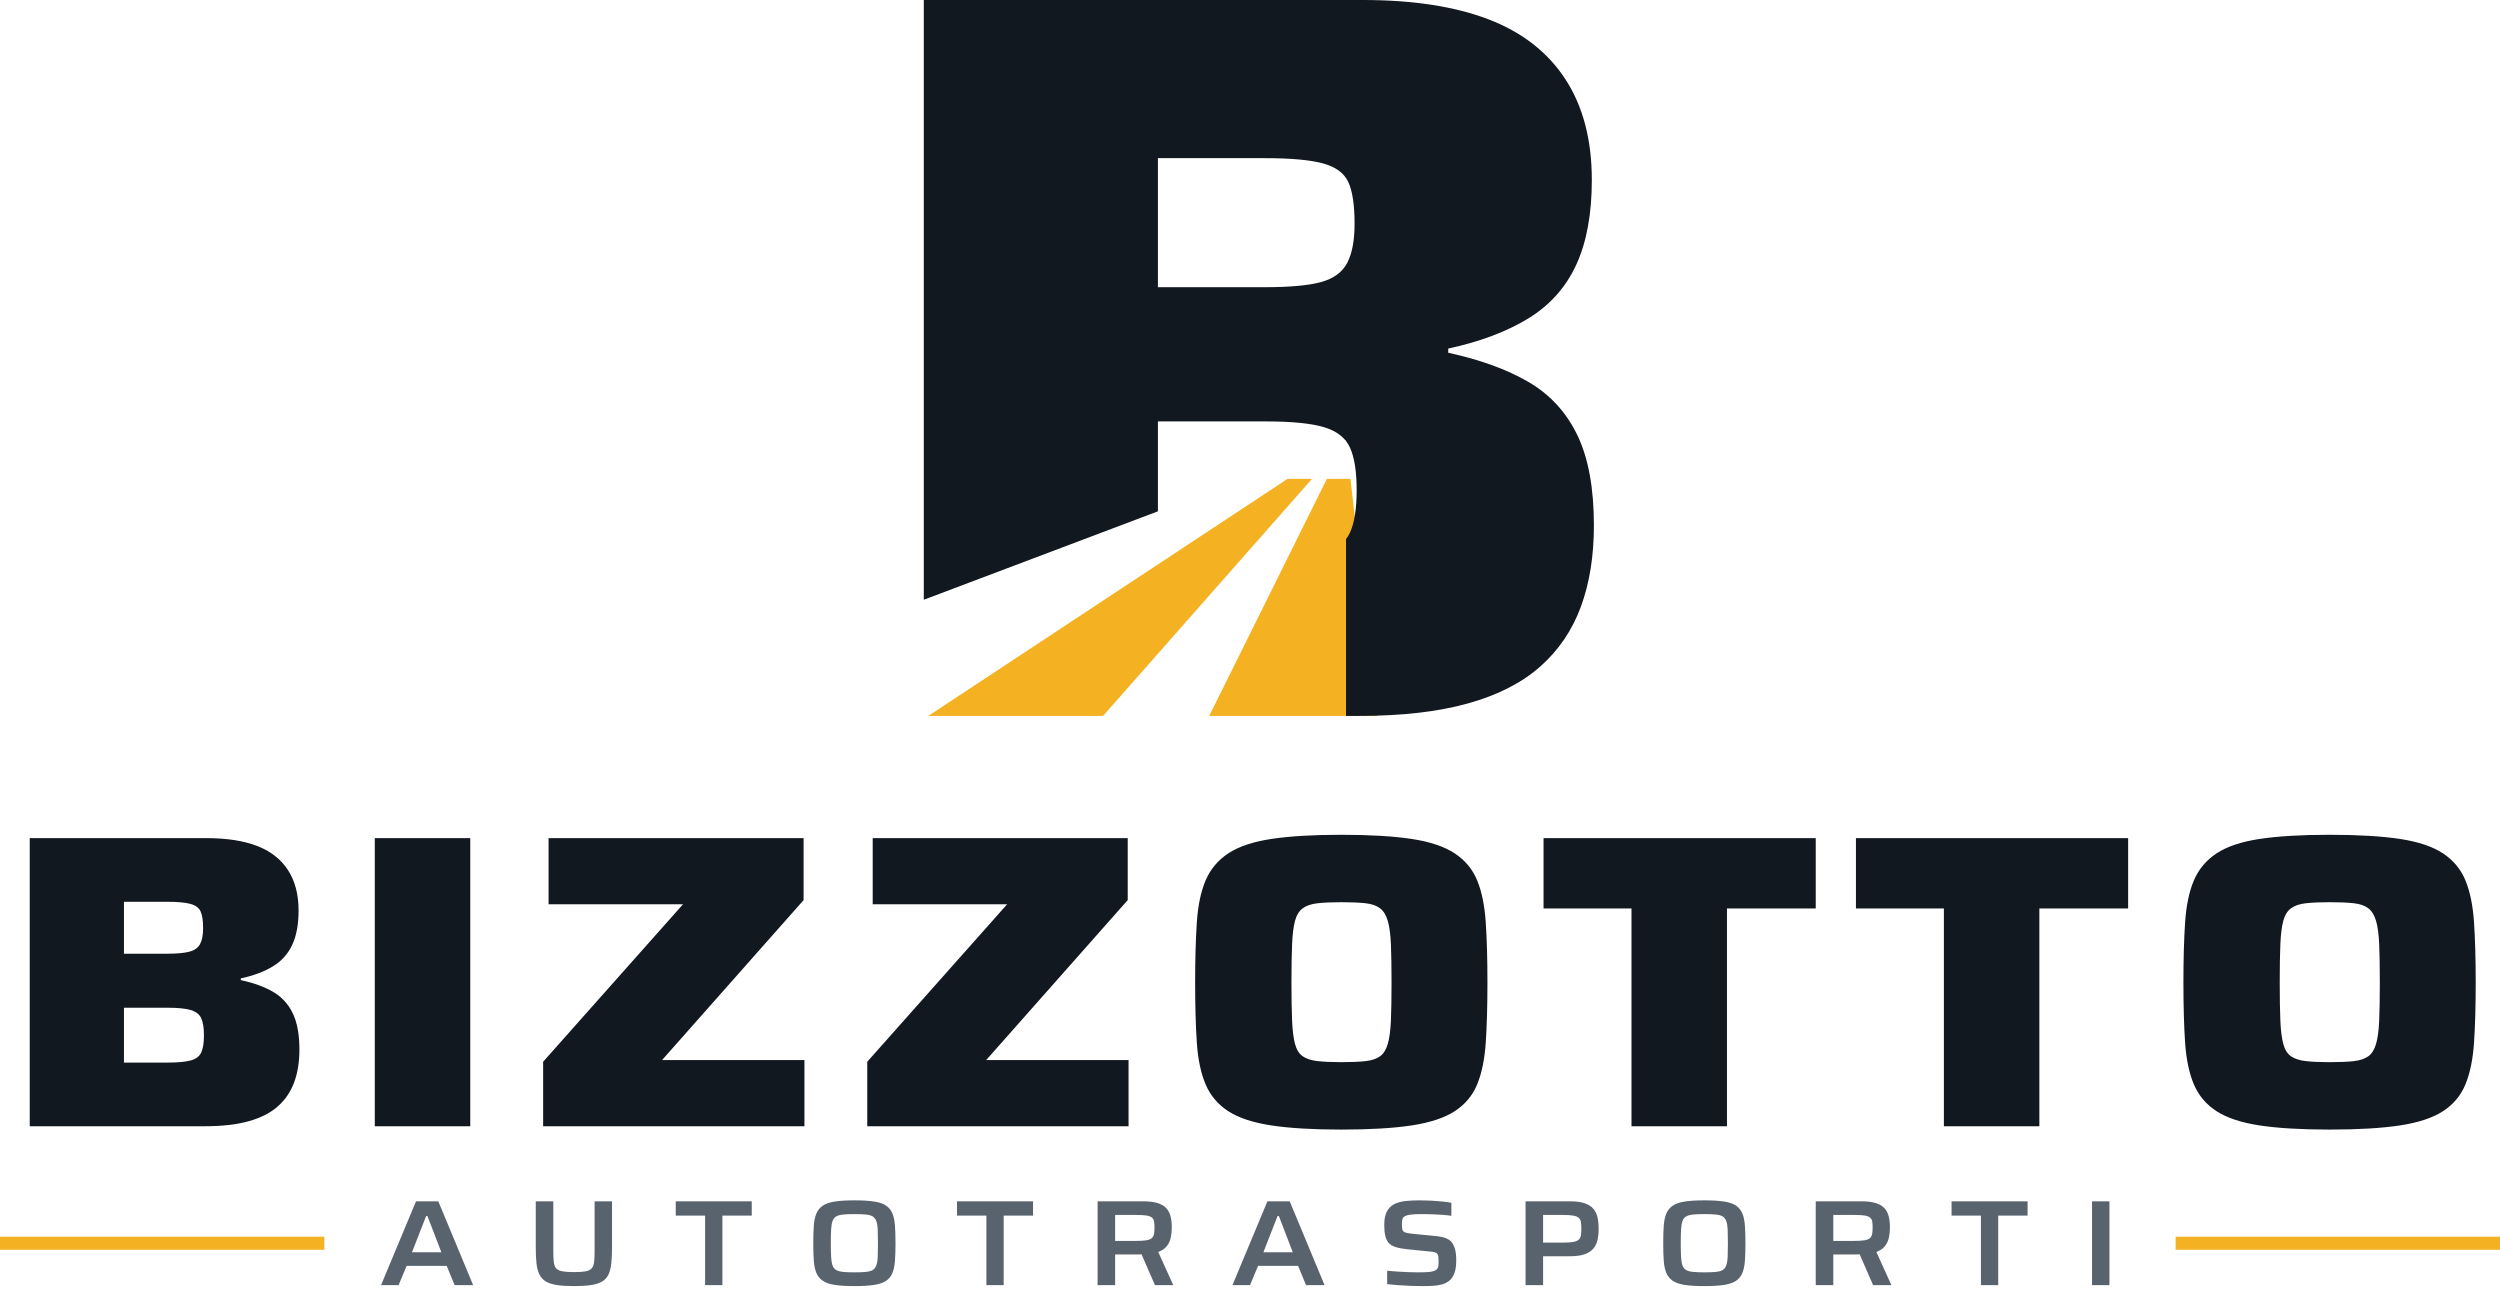
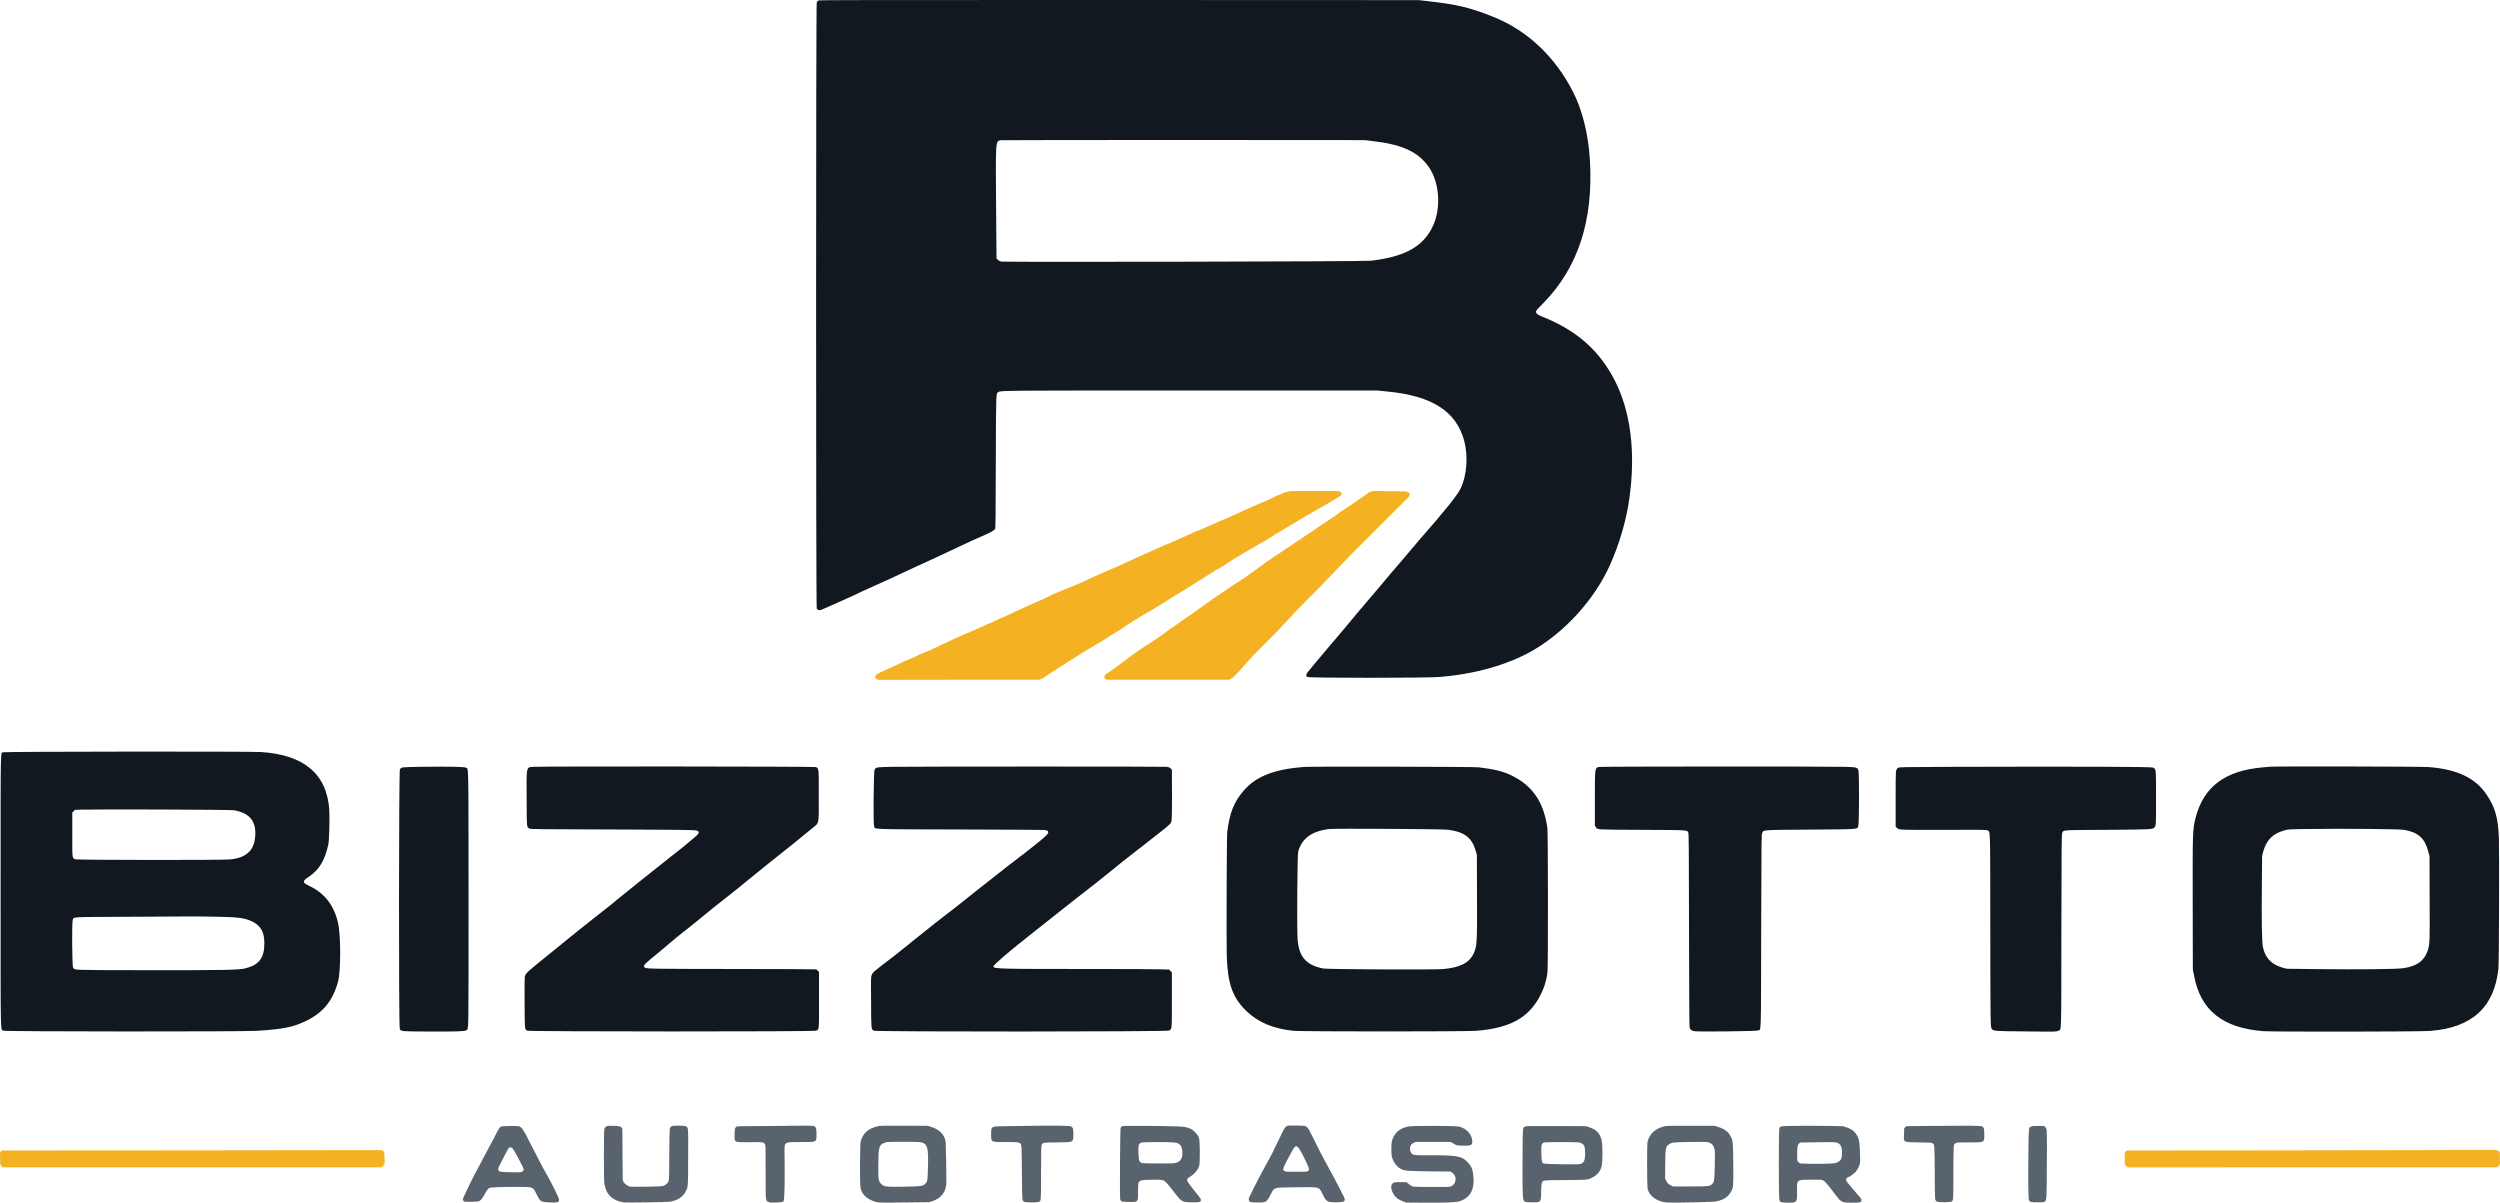
- <svg xmlns="http://www.w3.org/2000/svg" viewBox="-0.00 -0.00 2863.52 1476.00" role="img" aria-label="Autotrasporti Bizzotto">
-   <path fill="#F4B223" d="M1063.31,820.00 L1263.48,820.00 L1502.79,548.50 L1474.76,548.50 Z" />
-   <path fill="#F4B223" d="M1385.02,820.00 L1578.04,820.00 L1546.82,548.50 L1519.80,548.50 Z" />
-   <path fill="#121820" d="M1058.11 686.96V0.0H1561.076Q1646.89 0.0 1704.695 22.049Q1762.5 44.099 1792.892 90.581Q1823.285 137.064 1823.285 206.192Q1823.285 264.593 1805.407 303.328Q1787.529 342.064 1750.581 364.709Q1713.634 387.355 1658.808 399.273V404.041Q1713.634 415.959 1750.581 437.413Q1787.529 458.866 1806.599 498.198Q1825.669 537.529 1825.669 601.89Q1825.669 654.331 1810.77 694.855Q1795.872 735.378 1764.288 763.387Q1732.703 791.395 1681.453 805.698Q1630.203 820.0 1557.5 820.0H1541.744V617.444Q1544.367 614.131 1546.177 610.233Q1553.924 593.547 1553.924 561.366Q1553.924 529.186 1546.177 512.5Q1544.356 508.577 1541.744 505.214V504.3L1541.184 504.511Q1532.7 494.11 1516.381 489.259Q1494.331 482.703 1450.233 482.703H1326.279V585.677L1058.11 686.96ZM1326.279 328.953H1449.041Q1491.948 328.953 1513.401 322.994Q1534.855 317.035 1543.198 300.945Q1551.541 284.855 1551.541 256.25Q1551.541 224.07 1544.39 208.576Q1537.238 193.081 1515.189 187.122Q1493.14 181.163 1449.041 181.163H1326.279Z" />
-   <path fill="#121820" d="M34.055 1290.0V960.0H236.468Q271.003 960.0 294.266 968.874Q317.529 977.747 329.76 996.453Q341.991 1015.16 341.991 1042.98Q341.991 1066.483 334.797 1082.071Q327.602 1097.66 312.733 1106.773Q297.863 1115.887 275.799 1120.683V1122.602Q297.863 1127.398 312.733 1136.032Q327.602 1144.666 335.276 1160.494Q342.951 1176.323 342.951 1202.224Q342.951 1223.328 336.955 1239.637Q330.959 1255.945 318.249 1267.217Q305.538 1278.488 284.913 1284.244Q264.288 1290.0 235.029 1290.0ZM141.977 1217.093H191.86Q209.128 1217.093 218.241 1214.695Q227.355 1212.297 230.472 1205.581Q233.59 1198.866 233.59 1185.916Q233.59 1172.965 230.472 1166.25Q227.355 1159.535 218.481 1156.897Q209.608 1154.259 191.86 1154.259H141.977ZM141.977 1092.384H191.381Q208.648 1092.384 217.282 1089.985Q225.916 1087.587 229.273 1081.112Q232.631 1074.637 232.631 1063.125Q232.631 1050.174 229.753 1043.939Q226.875 1037.703 218.001 1035.305Q209.128 1032.907 191.381 1032.907H141.977ZM429.288 1290.0V960.0H538.648V1290.0ZM622.108 1290.0V1216.134L782.311 1035.785H628.343V960.0H920.451V1030.988L758.328 1214.215H921.41V1290.0ZM993.358 1290.0V1216.134L1153.561 1035.785H999.593V960.0H1291.701V1030.988L1129.578 1214.215H1292.66V1290.0ZM1536.323 1293.837Q1487.398 1293.837 1455.981 1289.041Q1424.564 1284.244 1406.817 1272.733Q1389.07 1261.221 1380.916 1242.035Q1372.762 1222.849 1370.843 1194.07Q1368.924 1165.291 1368.924 1125.48Q1368.924 1085.669 1370.843 1056.65Q1372.762 1027.631 1380.916 1008.445Q1389.07 989.259 1406.817 977.507Q1424.564 965.756 1455.981 960.959Q1487.398 956.163 1536.323 956.163Q1585.727 956.163 1617.144 960.959Q1648.561 965.756 1666.308 977.507Q1684.055 989.259 1691.969 1008.445Q1699.884 1027.631 1701.802 1056.65Q1703.721 1085.669 1703.721 1125.48Q1703.721 1165.291 1701.802 1194.07Q1699.884 1222.849 1691.969 1242.035Q1684.055 1261.221 1666.308 1272.733Q1648.561 1284.244 1617.144 1289.041Q1585.727 1293.837 1536.323 1293.837ZM1536.323 1216.613Q1553.59 1216.613 1564.142 1215.414Q1574.695 1214.215 1580.69 1209.898Q1586.686 1205.581 1589.564 1195.749Q1592.442 1185.916 1593.161 1168.888Q1593.881 1151.86 1593.881 1125.48Q1593.881 1098.619 1593.161 1081.592Q1592.442 1064.564 1589.564 1054.731Q1586.686 1044.898 1580.69 1040.342Q1574.695 1035.785 1564.142 1034.586Q1553.59 1033.387 1536.323 1033.387Q1520.015 1033.387 1509.222 1034.586Q1498.43 1035.785 1492.195 1040.342Q1485.959 1044.898 1483.321 1054.731Q1480.683 1064.564 1479.964 1081.592Q1479.244 1098.619 1479.244 1125.48Q1479.244 1151.86 1479.964 1168.888Q1480.683 1185.916 1483.321 1195.749Q1485.959 1205.581 1492.195 1209.898Q1498.43 1214.215 1509.222 1215.414Q1520.015 1216.613 1536.323 1216.613ZM1868.721 1290.0V1040.581H1767.994V960.0H2079.767V1040.581H1978.081V1290.0ZM2226.541 1290.0V1040.581H2125.814V960.0H2437.587V1040.581H2335.901V1290.0ZM2668.299 1293.837Q2619.375 1293.837 2587.958 1289.041Q2556.541 1284.244 2538.794 1272.733Q2521.047 1261.221 2512.892 1242.035Q2504.738 1222.849 2502.82 1194.07Q2500.901 1165.291 2500.901 1125.48Q2500.901 1085.669 2502.82 1056.65Q2504.738 1027.631 2512.892 1008.445Q2521.047 989.259 2538.794 977.507Q2556.541 965.756 2587.958 960.959Q2619.375 956.163 2668.299 956.163Q2717.703 956.163 2749.121 960.959Q2780.538 965.756 2798.285 977.507Q2816.032 989.259 2823.946 1008.445Q2831.86 1027.631 2833.779 1056.65Q2835.698 1085.669 2835.698 1125.48Q2835.698 1165.291 2833.779 1194.07Q2831.86 1222.849 2823.946 1242.035Q2816.032 1261.221 2798.285 1272.733Q2780.538 1284.244 2749.121 1289.041Q2717.703 1293.837 2668.299 1293.837ZM2668.299 1216.613Q2685.567 1216.613 2696.119 1215.414Q2706.672 1214.215 2712.667 1209.898Q2718.663 1205.581 2721.541 1195.749Q2724.419 1185.916 2725.138 1168.888Q2725.858 1151.86 2725.858 1125.48Q2725.858 1098.619 2725.138 1081.592Q2724.419 1064.564 2721.541 1054.731Q2718.663 1044.898 2712.667 1040.342Q2706.672 1035.785 2696.119 1034.586Q2685.567 1033.387 2668.299 1033.387Q2651.991 1033.387 2641.199 1034.586Q2630.407 1035.785 2624.172 1040.342Q2617.936 1044.898 2615.298 1054.731Q2612.66 1064.564 2611.94 1081.592Q2611.221 1098.619 2611.221 1125.48Q2611.221 1151.86 2611.94 1168.888Q2612.66 1185.916 2615.298 1195.749Q2617.936 1205.581 2624.172 1209.898Q2630.407 1214.215 2641.199 1215.414Q2651.991 1216.613 2668.299 1216.613Z" />
-   <path fill="#59636E" d="M436.456 1472.0 476.503 1376.0H502.038L541.945 1472.0H520.735L511.666 1449.953H465.759L456.549 1472.0ZM471.898 1434.326H505.526L489.619 1392.884H488.084ZM657.48 1473.116Q645.898 1473.116 638.015 1471.93Q630.131 1470.744 625.317 1467.884Q620.503 1465.023 617.922 1459.93Q615.34 1454.837 614.503 1447.163Q613.666 1439.488 613.666 1428.605V1376.0H633.759V1432.93Q633.759 1440.744 634.317 1445.488Q634.875 1450.233 637.038 1452.744Q639.201 1455.256 644.084 1456.163Q648.968 1457.07 657.48 1457.07Q666.131 1457.07 670.875 1456.163Q675.619 1455.256 677.782 1452.744Q679.945 1450.233 680.503 1445.488Q681.061 1440.744 681.061 1432.93V1376.0H701.015V1428.605Q701.015 1439.488 700.177 1447.163Q699.34 1454.837 696.898 1459.93Q694.456 1465.023 689.642 1467.884Q684.828 1470.744 677.015 1471.93Q669.201 1473.116 657.48 1473.116ZM807.619 1472.0V1392.326H773.991V1376.0H861.061V1392.326H827.433V1472.0ZM978.689 1473.116Q965.154 1473.116 956.433 1471.791Q947.712 1470.465 942.689 1467.186Q937.666 1463.907 935.224 1458.326Q932.782 1452.744 932.154 1444.302Q931.526 1435.86 931.526 1424.0Q931.526 1412.279 932.154 1403.767Q932.782 1395.256 935.224 1389.674Q937.666 1384.093 942.689 1380.814Q947.712 1377.535 956.433 1376.209Q965.154 1374.884 978.689 1374.884Q992.224 1374.884 1001.015 1376.209Q1009.805 1377.535 1014.759 1380.814Q1019.712 1384.093 1022.084 1389.674Q1024.456 1395.256 1025.084 1403.767Q1025.712 1412.279 1025.712 1424.0Q1025.712 1435.86 1025.084 1444.302Q1024.456 1452.744 1022.084 1458.326Q1019.712 1463.907 1014.759 1467.186Q1009.805 1470.465 1001.015 1471.791Q992.224 1473.116 978.689 1473.116ZM978.689 1457.349Q986.642 1457.349 991.666 1456.86Q996.689 1456.372 999.48 1454.767Q1002.27 1453.163 1003.666 1449.535Q1005.061 1445.907 1005.34 1439.767Q1005.619 1433.628 1005.619 1424.0Q1005.619 1414.372 1005.34 1408.233Q1005.061 1402.093 1003.666 1398.465Q1002.27 1394.837 999.48 1393.233Q996.689 1391.628 991.666 1391.14Q986.642 1390.651 978.689 1390.651Q970.875 1390.651 965.852 1391.14Q960.828 1391.628 957.898 1393.233Q954.968 1394.837 953.642 1398.465Q952.317 1402.093 951.968 1408.233Q951.619 1414.372 951.619 1424.0Q951.619 1433.628 951.968 1439.767Q952.317 1445.907 953.642 1449.535Q954.968 1453.163 957.898 1454.767Q960.828 1456.372 965.852 1456.86Q970.875 1457.349 978.689 1457.349ZM1129.805 1472.0V1392.326H1096.177V1376.0H1183.247V1392.326H1149.619V1472.0ZM1257.201 1472.0V1376.0H1309.387Q1319.712 1376.0 1326.201 1378.093Q1332.689 1380.186 1336.108 1384.093Q1339.526 1388.0 1340.852 1393.512Q1342.177 1399.023 1342.177 1405.86Q1342.177 1412.14 1340.991 1417.651Q1339.805 1423.163 1336.456 1427.349Q1333.108 1431.535 1326.689 1434.047L1343.852 1472.0H1322.922L1305.061 1431.116L1313.852 1434.326Q1311.619 1436.279 1309.387 1436.558Q1307.154 1436.837 1305.061 1436.837H1277.294V1472.0ZM1277.294 1421.349H1301.154Q1308.689 1421.349 1312.945 1420.651Q1317.201 1419.953 1319.224 1418.209Q1321.247 1416.465 1321.805 1413.465Q1322.363 1410.465 1322.363 1406.0Q1322.363 1401.674 1321.875 1398.953Q1321.387 1396.233 1319.294 1394.558Q1317.201 1392.884 1313.084 1392.256Q1308.968 1391.628 1301.712 1391.628H1277.294ZM1411.666 1472.0 1451.712 1376.0H1477.247L1517.154 1472.0H1495.945L1486.875 1449.953H1440.968L1431.759 1472.0ZM1447.108 1434.326H1480.735L1464.828 1392.884H1463.294ZM1629.898 1473.116Q1623.619 1473.116 1616.224 1472.837Q1608.828 1472.558 1601.712 1472.07Q1594.596 1471.581 1588.875 1470.884V1455.535Q1594.875 1456.093 1601.363 1456.512Q1607.852 1456.93 1613.782 1457.14Q1619.712 1457.349 1623.898 1457.349Q1632.131 1457.349 1636.805 1456.93Q1641.48 1456.512 1643.991 1455.116Q1645.945 1454.14 1646.712 1452.605Q1647.48 1451.07 1647.619 1448.977Q1647.759 1446.884 1647.759 1444.512Q1647.759 1441.302 1647.48 1439.279Q1647.201 1437.256 1646.224 1436.07Q1645.247 1434.884 1643.154 1434.326Q1641.061 1433.767 1637.573 1433.488L1611.34 1430.837Q1603.387 1430.0 1598.294 1428.326Q1593.201 1426.651 1590.48 1423.442Q1587.759 1420.233 1586.642 1415.209Q1585.526 1410.186 1585.526 1402.93Q1585.526 1393.163 1588.596 1387.512Q1591.666 1381.86 1597.177 1379.14Q1602.689 1376.419 1610.084 1375.651Q1617.48 1374.884 1626.131 1374.884Q1632.549 1374.884 1639.247 1375.233Q1645.945 1375.581 1652.084 1376.209Q1658.224 1376.837 1662.41 1377.674V1392.605Q1658.084 1391.907 1652.363 1391.488Q1646.642 1391.07 1640.573 1390.86Q1634.503 1390.651 1629.201 1390.651Q1621.805 1390.651 1617.131 1391.07Q1612.456 1391.488 1609.945 1392.744Q1606.875 1394.0 1606.317 1396.372Q1605.759 1398.744 1605.759 1402.233Q1605.759 1406.279 1606.317 1408.442Q1606.875 1410.605 1609.317 1411.581Q1611.759 1412.558 1617.48 1413.116L1644.27 1415.767Q1648.875 1416.186 1652.852 1417.163Q1656.828 1418.14 1659.828 1420.093Q1662.828 1422.047 1664.642 1425.814Q1665.759 1427.907 1666.526 1430.558Q1667.294 1433.209 1667.642 1436.488Q1667.991 1439.767 1667.991 1443.814Q1667.991 1452.326 1666.038 1457.837Q1664.084 1463.349 1660.526 1466.488Q1656.968 1469.628 1652.224 1471.023Q1647.48 1472.419 1641.759 1472.767Q1636.038 1473.116 1629.898 1473.116ZM1747.387 1472.0V1376.0H1798.317Q1808.642 1376.0 1815.131 1378.233Q1821.619 1380.465 1825.108 1384.581Q1828.596 1388.698 1829.852 1394.558Q1831.108 1400.419 1831.108 1407.535Q1831.108 1414.093 1829.922 1419.814Q1828.735 1425.535 1825.247 1429.86Q1821.759 1434.186 1815.27 1436.558Q1808.782 1438.93 1798.038 1438.93H1767.48V1472.0ZM1767.48 1423.302H1790.363Q1797.759 1423.302 1801.945 1422.535Q1806.131 1421.767 1808.154 1420.023Q1810.177 1418.279 1810.735 1415.209Q1811.294 1412.14 1811.294 1407.535Q1811.294 1402.93 1810.805 1399.791Q1810.317 1396.651 1808.294 1394.907Q1806.27 1393.163 1802.154 1392.395Q1798.038 1391.628 1790.782 1391.628H1767.48ZM1952.224 1473.116Q1938.689 1473.116 1929.968 1471.791Q1921.247 1470.465 1916.224 1467.186Q1911.201 1463.907 1908.759 1458.326Q1906.317 1452.744 1905.689 1444.302Q1905.061 1435.86 1905.061 1424.0Q1905.061 1412.279 1905.689 1403.767Q1906.317 1395.256 1908.759 1389.674Q1911.201 1384.093 1916.224 1380.814Q1921.247 1377.535 1929.968 1376.209Q1938.689 1374.884 1952.224 1374.884Q1965.759 1374.884 1974.549 1376.209Q1983.34 1377.535 1988.294 1380.814Q1993.247 1384.093 1995.619 1389.674Q1997.991 1395.256 1998.619 1403.767Q1999.247 1412.279 1999.247 1424.0Q1999.247 1435.86 1998.619 1444.302Q1997.991 1452.744 1995.619 1458.326Q1993.247 1463.907 1988.294 1467.186Q1983.34 1470.465 1974.549 1471.791Q1965.759 1473.116 1952.224 1473.116ZM1952.224 1457.349Q1960.177 1457.349 1965.201 1456.86Q1970.224 1456.372 1973.015 1454.767Q1975.805 1453.163 1977.201 1449.535Q1978.596 1445.907 1978.875 1439.767Q1979.154 1433.628 1979.154 1424.0Q1979.154 1414.372 1978.875 1408.233Q1978.596 1402.093 1977.201 1398.465Q1975.805 1394.837 1973.015 1393.233Q1970.224 1391.628 1965.201 1391.14Q1960.177 1390.651 1952.224 1390.651Q1944.41 1390.651 1939.387 1391.14Q1934.363 1391.628 1931.433 1393.233Q1928.503 1394.837 1927.177 1398.465Q1925.852 1402.093 1925.503 1408.233Q1925.154 1414.372 1925.154 1424.0Q1925.154 1433.628 1925.503 1439.767Q1925.852 1445.907 1927.177 1449.535Q1928.503 1453.163 1931.433 1454.767Q1934.363 1456.372 1939.387 1456.86Q1944.41 1457.349 1952.224 1457.349ZM2079.759 1472.0V1376.0H2131.945Q2142.27 1376.0 2148.759 1378.093Q2155.247 1380.186 2158.666 1384.093Q2162.084 1388.0 2163.41 1393.512Q2164.735 1399.023 2164.735 1405.86Q2164.735 1412.14 2163.549 1417.651Q2162.363 1423.163 2159.015 1427.349Q2155.666 1431.535 2149.247 1434.047L2166.41 1472.0H2145.48L2127.619 1431.116L2136.41 1434.326Q2134.177 1436.279 2131.945 1436.558Q2129.712 1436.837 2127.619 1436.837H2099.852V1472.0ZM2099.852 1421.349H2123.712Q2131.247 1421.349 2135.503 1420.651Q2139.759 1419.953 2141.782 1418.209Q2143.805 1416.465 2144.363 1413.465Q2144.922 1410.465 2144.922 1406.0Q2144.922 1401.674 2144.433 1398.953Q2143.945 1396.233 2141.852 1394.558Q2139.759 1392.884 2135.642 1392.256Q2131.526 1391.628 2124.27 1391.628H2099.852ZM2268.968 1472.0V1392.326H2235.34V1376.0H2322.41V1392.326H2288.782V1472.0ZM2396.224 1472.0V1376.0H2416.177V1472.0Z" />
-   <rect x="0.00" y="1416.50" width="371.53" height="15.00" fill="#F4B223" />
-   <rect x="2491.99" y="1416.50" width="371.53" height="15.00" fill="#F4B223" />
+ <svg xmlns="http://www.w3.org/2000/svg" viewBox="-0.00 -0.00 2078.71 1000.00" role="img" aria-label="Autotrasporti Bizzotto">
+   <path fill="#F4B223" d="M1070.2 409 1067.7 409.6 1066.7 410.1 1065.7 410.7 1063.5 411.5 1061.3 412.3 1056.9 414.5 1052.4 416.6 1050 417.6 1047.6 418.6 1044.6 419.9 1041.5 421.2 1038.4 422.6 1035.3 424 1029.1 426.8 1023 429.6 1019.6 431.1 1016.1 432.5 1011.5 434.6 1006.9 436.6 1001.9 438.8 997 440.9 994.6 441.8 992.2 442.8 987.8 444.9 983.5 446.9 982.7 447.2 981.9 447.4 976.7 449.8 971.5 452.1 969.3 452.9 967.2 453.8 961.4 456.4 955.6 459 953.2 460 950.8 461.1 948.4 462.2 946 463.3 942 465.1 938.1 466.9 932.3 469.6 926.5 472.2 923.4 473.5 920.3 474.8 917.2 476.1 914.1 477.5 910.9 479 907.6 480.4 902.3 482.9 897 485.3 889 488.6 880.9 491.9 878.5 492.9 876.1 493.9 873.4 495.2 870.7 496.5 867.1 498.2 863.5 499.8 857.7 502.4 851.8 505.1 843.4 508.9 835.1 512.8 833.9 513.2 832.7 513.7 828.2 515.8 823.8 517.9 821.5 518.8 819.3 519.7 819 519.9 818.6 520.2 815.9 521.4 813.2 522.6 809.2 524.3 805.3 526.1 803.2 526.9 801.2 527.7 797.4 529.4 793.6 531.1 783.4 535.9 773.1 540.7 768.8 542.5 764.5 544.3 763 545.1 761.5 545.8 756.7 547.9 751.9 549.9 746.4 552.5 740.9 555 737 556.8 733 558.6 730.8 559.7 728.6 560.8 728.1 561.7 727.6 562.5 727.9 563.5 728.1 564.4 729.2 564.9 730.3 565.3 797.2 565.2H864.2L865.8 564.5L867.4 563.7L872.4 560.4L877.5 557.1L883.8 553L890.2 549L893.6 546.8L897 544.6L901.5 541.9L905.9 539.2L910.5 536.4L915.2 533.7L923 528.8L930.9 523.9L933.3 522.3L935.7 520.6L939.1 518.5L942.5 516.3L945.3 514.6L948.1 512.8L952.5 510.2L956.9 507.7L961.2 505.1L965.5 502.5L970.4 499.4L975.4 496.2L980.5 493.1L985.7 490L990.6 486.9L995.6 483.7L1003.3 478.9L1011 474.1L1014.1 472.3L1017.2 470.5L1021.8 467.5L1026.4 464.5L1029.3 462.8L1032.2 461.1L1039.6 456.7L1046.9 452.4L1050.9 450.2L1054.8 448L1057.5 446.2L1060.3 444.3L1064.8 441.7L1069.2 439L1072.3 437.2L1075.4 435.4L1080 432.6L1084.6 429.8L1093.3 424.8L1102.1 419.8L1106.9 417L1111.6 414.2L1113.1 413.3L1114.5 412.5L1115.1 411.6L1115.7 410.7L1115.4 410L1115.2 409.3L1114 408.8L1112.9 408.3L1092.8 408.3H1072.6L1070.2 409ZM1140.7 408.6 1139.2 408.9 1138.4 409.4 1137.7 409.8 1134.8 411.9 1131.8 414 1129.5 415.6 1127.2 417.3 1120.5 421.7 1113.9 426.1 1111.3 428 1108.8 429.8 1095.4 438.8 1082 447.8 1079.2 449.7 1076.3 451.6 1065 459.2 1053.6 466.8 1049.6 469.8 1045.5 472.8 1040.6 476.3 1035.7 479.8 1030.7 483.1 1025.7 486.3 1017 492.2 1008.3 498.1 1005.7 500 1003.1 501.8 999.5 504.4 995.9 507 989.3 511.6 982.6 516.2 979.2 518.7 975.7 521.2 973.5 522.6 971.3 524.1 968.6 526.2 965.8 528.3 960.7 531.7 955.6 535.1 950.9 538.1 946.3 541.2 943.2 543.4 940.1 545.7 934.3 550 928.5 554.3 926.1 556.1 923.7 557.8 922.2 558.8 920.6 559.7 919.5 560.8 918.4 561.8V562.9V564.1L919.3 564.6L920.2 565.2L971.1 565.2L1022 565.2L1023.5 564.4L1025 563.6L1027.7 560.8L1030.4 558.1L1033.9 554.1L1037.3 550.2L1039.6 547.8L1041.7 545.4L1051.5 535.5L1061.4 525.5L1069.4 517L1077.4 508.4L1089.2 496.4L1101 484.5L1103.9 481.4L1106.9 478.3L1115.9 468.9L1125 459.5L1148.3 436.2L1171.7 412.9L1171.9 412L1172.1 411.1L1172 410.5L1171.9 409.8L1170.6 409.2L1169.3 408.6L1155.7 408.4L1142.1 408.3L1140.7 408.6Z" />
+   <path fill="#121820" d="M680.5 0.4C680 0.7 679.4 1.4 679.1 2C678.4 3.7 678.4 504.1 679.1 505.8C679.7 507.3 681 507.7 682.8 507.1C684.9 506.3 702.8 498.3 709.3 495.3C715.7 492.2 718.5 490.9 728.4 486.5C737.7 482.4 746 478.5 751.9 475.7C754.7 474.4 759.9 472 763.3 470.4C769.1 467.8 776.6 464.4 801 452.9C805.8 450.6 811.2 448.1 813 447.4C823.5 442.9 826.5 441.3 827.4 439.7C827.8 439.1 827.9 427.3 828 383.8C828.2 323.2 828.1 327.5 830.3 325.9C832.1 324.7 837.5 324.7 996.2 324.7H1145.2L1154.1 325.6C1190.8 329.2 1210.7 342 1217.4 366.3C1220.9 379 1219.7 395.4 1214.5 406.1C1211.9 411.7 1201 425.2 1181.1 447.8C1178.5 450.8 1174 456.1 1171.2 459.5C1168.4 462.9 1164.1 467.9 1161.6 470.8C1159.1 473.6 1153.3 480.4 1148.8 485.9C1144.2 491.3 1135.8 501.3 1130.1 507.9C1124.5 514.6 1117.6 522.8 1114.8 526.2C1112 529.6 1106.9 535.5 1103.6 539.4C1097.8 546.1 1089.1 556.7 1087.1 559.2C1085.9 560.8 1085.8 562.1 1087.1 562.9C1088.4 563.8 1185.9 563.8 1197.1 562.9C1226.2 560.5 1253.4 552.9 1273.9 541.2C1300.9 525.8 1325.4 498.9 1338.3 470.6C1346.3 453 1352.3 432.7 1354.8 414.3C1360.1 376.7 1356 343 1343.1 317.2C1330.2 291.7 1311.4 274.9 1282.4 263.3C1278.6 261.8 1277.2 260.7 1277.2 259.5C1277.2 258.2 1276.9 258.5 1283.2 252.1C1312.2 222.4 1324.9 183.5 1322 133.2C1320.7 111.7 1315.7 91.3 1307.8 76.1C1292.7 46.7 1269.7 25.2 1241.4 13.9C1222.5 6.3 1211.2 3.6 1186.7 0.9L1179.8 0.1L930.6 0C715.5 -0 681.2 0 680.5 0.4ZM1141.3 117.3C1165.9 120.1 1179.3 126.3 1188.1 139C1196.6 151.3 1198.3 171.3 1192.2 186.2C1184.6 204.3 1169.3 213.4 1139.8 216.8C1134.8 217.5 837.8 218 832.9 217.5C831.5 217.3 830.8 217 829.8 216.1L828.6 215L828.3 180.1C827.8 114.4 827.6 117.6 832.3 116.6C833 116.5 901.4 116.4 984.1 116.4L1134.6 116.5L1141.3 117.3Z" />
+   <path fill="#121820" d="M2.8 625.5C0.3 626.6 0.5 614.6 0.5 740.8C0.5 867.1 0.3 855.6 2.9 857C4.2 857.8 203.1 857.9 214.1 857.1C236.4 855.6 243.5 854.1 254.9 848.7C268.9 841.8 277 831.7 281.2 815.7C283.4 807.2 283.4 778.5 281.2 768C278.1 753.4 270.2 742.9 257.7 736.9C251.2 733.8 251.1 732.8 256.8 729C265.4 723.2 270 715.7 273 702.1C273.7 699.1 274.2 680.4 273.8 673.7C272 643.8 253 627.6 217 625.3C207.6 624.7 4.2 624.9 2.8 625.5ZM194.4 673.7C206.5 675.7 212.3 681.8 212.3 692.6C212.3 706.3 205.7 713.2 191.2 714.6C184.5 715.3 64.3 715.1 62.7 714.5C59.9 713.4 60.1 714.4 60.1 693.9V675.6L61.2 674.6L62.3 673.4L67.7 673.2C82.4 672.8 191.2 673.2 194.4 673.7ZM182.6 762.3C198.7 762.6 203.9 763.4 210.1 766.4C216.9 769.8 219.9 775.2 219.8 784.5C219.8 796.6 215.3 802.4 203.9 805.2C198.6 806.5 185.9 806.8 120 806.7C58.1 806.6 62.4 806.7 60.8 804.6C59.9 803.3 59.7 766.8 60.5 764.7C61.6 762.3 58.4 762.5 105.4 762.3C128.7 762.1 152.6 762 158.6 762C164.7 762 175.5 762.1 182.6 762.3ZM349.1 637.6C333.7 637.9 333.7 637.8 332.5 639.8C331.6 641.3 331.5 853.9 332.4 855.5C333.5 857.6 332.9 857.6 355.5 857.7C379.6 857.8 386.7 857.6 387.9 856.6C389.7 854.9 389.6 862.4 389.6 747.4C389.5 629.3 389.7 639.7 387.3 638.3C386 637.5 372.2 637.3 349.1 637.6ZM444.4 637.6C437.3 638 437.7 636 437.9 665C438 688.6 437.9 687.5 440.1 688.9C441 689.5 444.9 689.5 508.8 689.7C574.6 690 579.1 690 580.3 691C581.9 692.3 581 693.5 575.1 698.3C572.6 700.4 568.8 703.5 566.7 705.3C564.6 706.9 559.4 711.1 555 714.5C544.8 722.5 516.9 744.9 512.9 748.2C511.3 749.7 506.2 753.8 501.6 757.3C483.2 771.8 475.3 778.1 468.8 783.5C466.1 785.7 460.5 790.3 456.1 793.8C437.9 808.5 437.2 809.1 436.4 811.9C436.2 812.8 436.1 820.4 436.2 833.9C436.3 856.6 436.2 855.5 438.4 857C439.7 857.8 676.9 857.9 678.6 857C681.2 855.8 681 857.4 681 831.4V808.2L680.2 807.3C679.7 806.8 679 806.2 678.5 806C678.1 805.9 649.3 805.7 612.6 805.7C544 805.6 537.7 805.6 536.3 804.6C534.3 803.3 535.1 802.3 544.1 794.9C548.2 791.6 553.9 786.8 556.9 784.2C559.8 781.7 564.9 777.5 568.1 775C571.3 772.6 576.6 768.3 579.9 765.6C591 756.4 593.8 754.2 600.6 748.9C609.8 741.7 614.4 738 623 730.9C632.1 723.5 647 711.5 654.3 705.8C657.3 703.4 662.5 699.3 665.8 696.5C669.1 693.8 673.3 690.3 675.2 688.8C681.4 683.8 680.8 686.5 680.8 661.3C680.8 638 680.9 638.9 678.3 637.8C677.1 637.3 455 637.1 444.4 637.6ZM742.1 637.6C728.3 637.9 728.4 637.8 727.2 640.1C726.4 641.7 726 685.1 726.8 687C728 689.7 721.1 689.5 798.8 689.7C836.8 689.8 868.2 690 868.6 690.1C869 690.2 869.7 690.4 870.2 690.5C871.7 690.8 872 691.9 871.2 693.2C870.1 695 864.1 700 850.5 710.5C846.5 713.5 840.5 718.2 837.1 720.8C833.7 723.5 826.9 728.8 822.1 732.6C813.7 739.1 808.4 743.4 798.8 751.1C796.5 752.9 792.7 755.8 790.4 757.6C788.1 759.3 782.2 763.9 777.4 767.7C772.6 771.6 766.5 776.4 763.9 778.5C761.2 780.6 756.8 784.1 754.1 786.4C751.4 788.6 746.1 792.8 742.5 795.6C725.6 808.5 725.8 808.4 724.8 810.7C724.2 812 724.1 813.4 724.3 833.1C724.4 856.3 724.4 855.8 726.5 857C728.2 858 970 857.9 971.9 856.9C974.5 855.7 974.4 856.9 974.4 831.3V808.5L973.2 807.4L972.2 806.2L966.2 806C963 805.8 936.7 805.7 907.8 805.7C829.1 805.7 826 805.6 826 803.5C826 802.4 839.1 791.1 852.7 780.4C857.9 776.3 860.7 774.1 878.2 760.2C884.2 755.4 891.5 749.6 894.4 747.4C904.3 739.8 920.3 727.2 925.3 723C931.1 718.2 937.1 713.4 942 709.7C944 708.2 947.9 705.2 950.6 703C953.3 700.8 958.5 696.8 962.1 694C973.8 684.8 973.6 685 974.2 681.8C974.4 680.5 974.5 672.6 974.5 660L974.4 640L973.4 639C972.6 638.2 971.8 637.9 970.3 637.6C968.1 637.3 765.7 637.3 742.1 637.6ZM1084.1 637.7C1059.6 639.6 1044.5 645.5 1034.4 657.1C1026.1 666.5 1022.4 675.7 1020.4 692.1C1020 695.9 1019.7 779.4 1020 794.3C1020.7 817.8 1024.8 829.5 1036.4 840.7C1046.3 850.2 1059 855.5 1075.7 857.1C1082.1 857.8 1218.9 857.8 1227.2 857.1C1257.8 854.8 1273.9 844.8 1283.1 822.5C1284.8 818.4 1286.4 812.2 1286.7 808.3C1287.3 801.7 1287.2 692.5 1286.6 688.2C1283.4 666.4 1274.2 653.2 1256.3 644.5C1249.5 641.3 1242.1 639.5 1229.4 638C1225.3 637.5 1089.9 637.2 1084.1 637.7ZM1203.9 689.9C1217.8 691.7 1224 696.5 1227.2 708L1228 710.7L1228.1 743.4C1228.3 784.3 1228.1 787 1225.2 793C1221.5 800.8 1213.7 804.6 1199.4 805.8C1191 806.4 1103.7 806 1100.2 805.3C1085.9 802.4 1080 795.6 1078.9 780.7C1078.3 771.7 1078.7 710.9 1079.4 708.2C1082.4 697.1 1091 690.9 1105.5 689.3C1110.4 688.8 1199.3 689.3 1203.9 689.9ZM1329.7 637.7C1326 638.5 1326.1 638.1 1326.1 664.2V686.5L1326.9 687.7C1328.5 690 1326 689.8 1365.5 690C1404.9 690.2 1402.7 690.1 1403.8 692.3C1404.2 693.1 1404.3 707.7 1404.4 773.4C1404.5 824.8 1404.6 853.9 1404.9 854.5C1405.4 856.1 1406.5 857 1408.6 857.4C1411.7 858 1460.1 857.5 1461.8 856.8C1464.5 855.7 1464.2 863.8 1464.4 773.9C1464.6 694 1464.6 693.6 1465.3 692.4C1466.7 690 1464.2 690.1 1505.3 689.8C1546.4 689.5 1543.8 689.6 1545.1 687.2C1545.9 685.6 1546 641.9 1545.2 640.3C1544 637.9 1543.8 637.9 1532.9 637.6C1517.5 637.2 1331.3 637.3 1329.7 637.7ZM1624.9 637.6C1579.1 637.8 1579.1 637.8 1578.2 638.5C1576.1 640.1 1576.2 639.1 1576.2 664.3V687.4L1577.4 688.5C1579.2 690.1 1578.8 690.1 1616.9 690C1649.8 689.9 1651.5 689.9 1652.6 690.5C1655 691.8 1654.8 685.2 1654.9 772.3C1655 856.2 1655 854.2 1656.3 855.7C1657.7 857.3 1658.3 857.4 1684.7 857.6C1709.6 857.9 1709.7 857.9 1711.3 857.1C1714.2 855.9 1713.9 863.7 1714 774C1714.1 700.2 1714.2 693.9 1714.7 692.7C1715.9 690 1712.9 690.2 1752.3 690C1788.8 689.7 1789.7 689.6 1791.2 688.2C1792.7 686.8 1792.8 685.8 1792.7 663C1792.7 638.6 1792.8 639.5 1790.1 638.2C1788.7 637.5 1726.9 637.3 1624.9 637.6ZM1887.7 637.5C1886.9 637.6 1884.3 637.8 1882 638C1850.2 640.6 1832.2 654.1 1825.5 680.3C1823.1 689.7 1823.1 692.1 1823.2 752.3L1823.3 806.2L1824.3 811.1C1829.6 840 1848 854.7 1881.8 857.4C1889.6 858 2012.1 857.9 2020.5 857.2C2055.4 854.6 2074.1 837.5 2077.4 805.2C2077.9 800.9 2078.2 708.7 2077.8 697.4C2077.2 680.3 2074.8 671.5 2067.7 660.9C2058.4 646.9 2043.1 639.6 2019.3 637.8C2013.2 637.3 1893 637.1 1887.7 637.5ZM1998.8 690C2010.6 692 2016.1 696.8 2019 707.8L2020.1 711.8L2020.2 746.6C2020.4 784 2020.3 785.3 2018.6 790.4C2015.7 798.9 2009.8 803.3 1998.6 805C1993.2 805.9 1961.7 806.2 1926 805.8L1901.4 805.5L1897.9 804.6C1888.6 802 1883.2 796.2 1881.5 787C1880.7 782.7 1880.4 763.8 1880.7 735.2L1880.9 711.8L1881.7 708.5C1884.5 698.4 1889.7 693.1 1899.4 690.5C1902.7 689.5 1902.8 689.5 1919.2 689.3C1950 688.9 1994.2 689.3 1998.8 690Z" />
+   <path fill="#59636E" d="M1070.8 936C1068.7 936.5 1067.9 937.9 1063.7 946.8C1058.8 957.2 1056.5 961.7 1052.3 969.1C1049.8 973.5 1044.3 984 1042.2 988.4C1041.1 990.8 1039.7 993.6 1039.2 994.5C1038.1 996.7 1038 997.8 1038.9 998.8L1039.5 999.6L1044.5 999.8C1052.5 1000.1 1053.1 999.8 1056.2 993.9C1059.9 986.8 1057.7 987.5 1078.1 987.2C1098.4 987 1096.4 986.4 1100.1 993.7C1103 999.4 1103.7 999.7 1111.1 999.7C1118.7 999.7 1119.6 998.7 1116.5 993.4C1115.9 992.4 1115.2 991 1115 990.3C1114.3 988.7 1105 971.2 1101 964.1C1098.9 960.4 1096.7 956 1089.1 940.6C1087.9 938.2 1086.4 936.6 1085.1 936.2C1083.7 935.9 1072 935.7 1070.8 936ZM1079.6 954.3C1081.3 956 1088.3 970.1 1088.3 971.7C1088.4 974.3 1088 974.3 1077.9 974.3C1069.1 974.3 1068.6 974.3 1067.6 973.4C1066.4 972.3 1066.7 971.4 1070.8 963.6C1076.6 952.5 1077.2 951.8 1079.6 954.3ZM505 936.3C503.6 936.8 502.9 937.4 502.5 938.7C502 940.1 502 981.3 502.5 984.1C504.1 993.5 509.3 998.4 518.9 999.8C521.4 1000.1 554.9 999.6 557.1 999.2C563.9 997.9 567.7 995.4 570.2 990.5C572.2 986.6 572.1 987.7 572.2 962C572.3 936.1 572.4 937.8 570.4 936.6C569.1 935.8 560.1 935.7 558.7 936.4C556.5 937.6 556.7 935.8 556.5 959.7C556.4 983.7 556.5 982.4 554.2 984.4C551.8 986.5 552.1 986.4 537.9 986.7C530.9 986.8 524.7 986.8 524.1 986.7C522.1 986.4 519.7 984.7 518.5 982.8L517.8 981.5L517.6 960L517.5 938.5L516.9 937.7C516 936.5 515.1 936.3 510.1 936.1C506.9 936 505.8 936 505 936.3ZM654.7 936.1C654.6 936.1 645.1 936.2 633.7 936.3C614.9 936.4 613 936.4 612.4 936.8C611.1 937.7 610.9 938.5 610.8 943.1C610.7 950.2 610 949.8 623.3 949.7C634.9 949.6 634.9 949.6 636.1 951.5C636.6 952.5 636.6 952.9 636.6 974.6C636.6 999.7 636.5 998.2 638.9 999.4C640.2 1000 640.3 1000 645.2 999.9C650.8 999.7 651.1 999.6 651.7 998.3C652.3 997.2 652.6 980.8 652.4 964.3C652.2 952.8 652.2 952.2 653.3 951C654.5 949.7 655.6 949.6 666.4 949.6C679.4 949.6 678.9 949.9 678.9 942.9C678.9 939.8 678.8 938.9 678.4 938C677.5 935.9 677.4 935.9 665.5 936C659.7 936 654.9 936 654.7 936.1ZM729.5 936.5C721.8 938.5 717.6 942.3 715.7 948.7C715 951.1 714.8 985.1 715.5 987.8C716.9 993.1 720.2 996.5 726.5 998.8C729.9 1000.1 730.9 1000.1 755.2 999.8L772.7 999.6L775.4 998.7C782.7 996.3 786.8 990.8 786.9 983.2C787 977.5 786.5 951.2 786.3 949.5C785.5 943.8 781.5 939.4 775.1 937.3L771.6 936.1L751.5 936C732.6 936 731.3 936 729.5 936.5ZM764.5 949.6C771.4 950.6 772.2 953.4 771.5 973.3C771.3 982 771.1 982.6 769.1 984.5C767 986.3 766.6 986.4 752.2 986.7C735.9 987 734.8 986.8 732.2 983.9C730.4 981.7 730.3 980.6 730.3 969.5C730.4 954 730.8 952.4 734.7 950.5C735.5 950.2 736.8 949.8 737.5 949.6C739.4 949.3 762.3 949.3 764.5 949.6ZM849.3 936.2C842.4 936.4 834.6 936.5 831.9 936.5C824.3 936.6 824.1 936.8 824.1 943.1C824.1 949.9 823.6 949.6 836.5 949.6C846.2 949.6 847.2 949.7 848.4 950.8C849.5 951.8 849.5 952.6 849.7 975.3C849.9 999.6 849.8 998.3 851.7 999.3C853 999.9 862.1 1000 863.6 999.4C865.7 998.5 865.6 1000 865.6 975.9C865.7 953.1 865.7 952.5 866.5 951.4C867.6 950 867.6 950 879 949.9C892.9 949.7 892.3 950 892.5 943.4C892.6 938.6 892.2 937.4 890.3 936.5C889 935.9 876 935.8 849.3 936.2ZM933.8 936.2C932.9 936.4 932.2 937 931.8 937.7C931.3 938.5 931 995 931.4 996.9C931.9 999.2 932.4 999.3 938.4 999.4C946.6 999.6 946.3 999.8 946.3 990.6C946.3 981.2 946.2 981.4 954.6 981C957.6 980.9 961.5 980.9 963.2 980.9C968.4 981.1 968.4 981.1 977 992.2C982.5 999.3 983.1 999.6 990.6 999.7C996.8 999.8 998.1 999.6 998.4 998.5C998.7 997.4 998.3 996.5 996.8 994.7C996 993.8 994.6 992 993.6 990.7C992.6 989.4 991 987.3 989.9 985.9C986.2 981.3 986.2 980.4 989.5 978.4C992.8 976.6 996.1 972.7 997.1 969.6C997.9 967 997.8 948.2 996.9 946C995.7 943 992.3 939.4 989.6 938.4C985.9 936.9 984.4 936.7 975.8 936.5C967.6 936.2 934.5 936 933.8 936.2ZM975.6 949.9C981 950.3 982.8 952.3 983.1 957.9C983.4 963.3 981.5 966.2 976.9 967.1C974.6 967.6 950.6 967.5 949.4 967C947.2 966.1 946.8 965 946.6 958.1C946.4 952.3 946.7 951.2 948.7 950.1C949.7 949.6 969.8 949.4 975.6 949.9ZM1385.7 936.2C1377.2 937.4 1370.9 942.9 1369.8 950.2C1369.4 952.7 1369.5 986.1 1369.9 988.1C1371.1 994.5 1378.3 999.6 1386.7 999.9C1393.2 1000.2 1424.5 999.5 1426.7 999C1433.4 997.7 1437 995.2 1439.5 990.5C1441.3 987 1441.3 986.8 1441.2 968.5C1441 949.8 1440.9 948.6 1439.3 945.4C1437.2 941.1 1434.2 938.8 1428.6 937L1425.9 936.1L1406.7 936.1C1396.1 936 1386.7 936.1 1385.7 936.2ZM1420.6 949.9C1423.3 950.7 1424.7 952.2 1425.4 954.8C1426 956.8 1426 956.8 1425.8 968.9C1425.5 982.4 1425.4 982.8 1423.4 984.7C1421.4 986.4 1420.8 986.5 1405.2 986.5H1391.1L1389.6 985.8C1387.4 984.7 1386.2 983.6 1385.3 981.6L1384.5 979.9L1384.6 968.9C1384.7 955 1385 953.2 1387.7 951.5C1390 950 1390.9 949.9 1400.5 949.6C1417.9 949.3 1418.6 949.3 1420.6 949.9ZM1487.1 936.2C1480.7 936.4 1480.3 936.5 1479.5 937.9C1478.9 939 1478.9 996.1 1479.5 997.8C1480.1 999.7 1480.8 999.9 1486.1 1000C1494.2 1000.1 1494.4 999.9 1494.2 990.7C1494.1 980.6 1493.6 981 1505.5 980.9C1514.5 980.8 1515.5 980.9 1516.9 982.1C1518.1 983.2 1521.4 987 1524.6 991.4C1531 999.9 1530.9 999.9 1539.1 1000C1545.6 1000.1 1547.1 999.9 1547.6 998.9C1548.2 997.8 1547.7 996.7 1545.4 994.2C1544.3 993 1542.9 991.4 1542.4 990.7C1541.9 990 1540.4 988.3 1539.1 986.8C1534.7 981.8 1534.2 980.7 1535.8 979.4C1536.3 979 1536.8 978.7 1537 978.7C1537.8 978.7 1541.5 975.9 1542.9 974.4C1544.5 972.5 1546 969.7 1546.5 967.4C1547 964.9 1546.4 950.7 1545.7 948.1C1544.1 942.5 1541.1 939.3 1535.5 937.4L1532.4 936.4L1521.6 936.2C1509.5 936 1495.9 936 1487.1 936.2ZM1526.8 949.9C1530.2 950.9 1531.6 953.2 1531.6 958.3C1531.6 963.4 1530.8 965 1527.5 966.6C1525.8 967.5 1521 967.7 1507.9 967.7C1497.3 967.6 1496.9 967.5 1496.2 967C1494.3 965.6 1494.3 965.5 1494.3 959.2C1494.4 953 1494.6 952.1 1495.9 950.8L1496.7 950L1503.3 949.9C1515.7 949.6 1525.8 949.6 1526.8 949.9ZM1600.1 936.2 1585.1 936.4 1584.2 937.2 1583.3 938.1 1583.2 942.4C1582.8 950.2 1582.1 949.7 1595.6 949.9C1605.7 950 1606.2 950.1 1606.9 950.6C1608.6 951.9 1608.5 950.8 1608.7 974.8C1608.8 999.1 1608.7 997.9 1610.5 999C1612 999.9 1621.6 999.9 1622.8 999C1624.2 998 1624.2 998.2 1624.2 974.9C1624.3 950.3 1624.2 951.5 1626.3 950.5C1627.4 949.9 1627.9 949.9 1637.4 949.9C1650.4 949.9 1649.9 950.2 1649.9 943.1C1649.9 938.1 1649.6 937.3 1647.7 936.5C1646.5 935.9 1633.2 935.9 1600.1 936.2ZM417.4 936.5C415.5 937 414.9 938 411.2 945.3C408 951.4 399.3 967.9 394.4 977C393.5 978.7 391.7 982.2 390.5 984.8C389.3 987.4 387.5 991 386.6 993C384.6 996.8 384.5 997.7 385.5 998.7C386.2 999.3 386.2 999.3 391.6 999.3C394.6 999.2 397.4 999.1 398 998.9C399.4 998.5 401.2 996.5 402.6 993.7C404.1 990.7 405.7 988.5 406.8 987.8C407.9 987.2 418.7 986.8 432.6 986.9C443.6 987 443.1 986.8 446.3 993.3C449.4 999.4 449.7 999.5 457 999.8C463.3 1000 464.1 999.9 464.7 998.5C465.2 997.3 465.1 997.2 460.9 988.5C457.5 981.7 456.4 979.5 452.1 972.1C451.4 970.8 449.8 967.8 448.6 965.5C447.5 963.2 444.7 957.8 442.5 953.7C440.3 949.5 438.5 946 438.5 945.9C438.5 945.4 434.7 939 434 938.2C432.3 936.4 431.7 936.2 424.7 936.2C421.2 936.3 417.9 936.4 417.4 936.5ZM426.2 954.9C426.7 955.4 428.1 957.8 429.5 960.3C430.8 962.8 432.6 966.2 433.5 967.9C435.9 972.2 435.9 973.1 434.1 974.3C433.2 974.8 432.8 974.8 425.5 974.7C416.1 974.5 415.6 974.4 414.8 973.5C413.8 972.5 414 971.7 415.9 967.9C416.8 966.1 418.7 962.4 420 959.9C421.3 957.3 422.7 955 423 954.6C423.8 953.7 425.1 953.8 426.2 954.9ZM1170.8 936.7C1163.5 938.3 1159.3 942 1157.4 948.6C1156.7 951.2 1156.7 960.4 1157.5 962.5C1159 967 1161.8 970.5 1165.3 972.2C1168.1 973.6 1170.5 973.7 1190.1 974L1206 974.1L1207.3 975C1212 977.9 1211 985.1 1205.7 986.7C1204.3 987.1 1176.5 987 1174.9 986.6C1174.3 986.5 1173.4 986 1172.8 985.5C1172.2 985.1 1171.2 984.3 1170.5 983.8L1169.3 982.9H1164.5C1159.1 982.9 1158.4 983.1 1157.3 984.8C1155.8 987.3 1157.8 993 1161.2 995.9C1163.2 997.5 1163.6 997.7 1166.8 999L1169.3 999.9L1183.6 1000C1204 1000.1 1210.6 999.8 1214 998.7C1223 995.6 1226.5 988.4 1224.9 976.2C1224.2 971.4 1223.1 969.1 1219.9 965.9C1215.2 961.2 1211 960.5 1188.3 960.6C1176.3 960.7 1175.2 960.6 1173.7 959C1172.4 957.6 1172 954.8 1172.9 952.8C1173.5 951.4 1174.1 950.9 1175.8 950.1L1177.2 949.5H1191.7H1206.3L1207.9 950.5C1211.3 952.5 1211 952.5 1216.2 952.6C1222.9 952.8 1224.2 952.2 1224.2 949.2C1224.1 943.6 1219.8 938.5 1213.5 936.8C1210.9 936 1174.1 935.9 1170.8 936.7ZM1268 936.7C1266.1 937.6 1266.1 937.1 1266 958.4C1265.9 968.9 1265.9 981.8 1266 987.2C1266.3 1000.2 1265.9 999.6 1273.9 999.7C1281.1 999.8 1281.3 999.6 1281.4 992.5C1281.4 986.8 1281.8 983.4 1282.4 982.7C1283.6 981.3 1283.7 981.3 1301.4 981.2C1320.1 981.1 1320 981.1 1323.8 979.2C1328.2 977 1330.7 974 1331.8 969.3C1332.7 965.5 1332.6 951.6 1331.7 947.9C1330.3 942.3 1327.3 939.2 1321.5 937.3L1318.8 936.4L1293.9 936.3C1271 936.2 1268.9 936.3 1268 936.7ZM1313.5 950C1317.2 951.3 1318 952.9 1318 958.9C1318 965.1 1317.1 966.9 1313.8 967.9C1311.9 968.4 1284.8 968 1283.5 967.4C1282 966.7 1281.9 966 1281.6 959.4C1281.4 952.1 1281.7 950.9 1283.7 950C1284.9 949.5 1312 949.5 1313.5 950ZM1688.9 936.7C1686.7 937.8 1686.9 936.6 1686.6 955.9C1686.3 982.7 1686.5 996.9 1687.1 998C1687.9 999.6 1688.6 999.7 1694.1 999.7C1702.1 999.7 1701.6 1000.8 1701.8 985.1C1702.1 964.1 1702.1 940.4 1701.7 939.1C1701.5 938.3 1701.1 937.6 1700.5 937L1699.5 936.2H1694.7C1690.6 936.2 1689.7 936.3 1688.9 936.7Z" />
+   <path fill="#F4B223" d="M154.6 956.5 1.4 956.6 0.7 957.4 0 958.2 0.1 963.2 0.2 968.1 0.7 969 1.2 969.9 1.8 970.2 2.4 970.6H159.6H316.8L317.6 970.1L318.5 969.7L319.2 968.2L319.9 966.8L319.7 962.6L319.6 958.5L319.3 957.9L319 957.3L318.3 956.8L317.6 956.4L312.7 956.3H307.7L154.6 956.5ZM1891.1 956.5 1769 956.6 1768.1 957.1 1767.2 957.6 1766.9 958.6 1766.6 959.7 1766.7 963.9 1766.8 968.2 1767.4 969 1767.9 969.8 1768.8 970.2 1769.7 970.7 1923 970.6 2076.4 970.6 2077.1 970 2077.9 969.4 2078.3 968.6 2078.7 967.8 2078.6 963.1 2078.6 958.3 2078.2 957.7 2077.8 957.1 2076.4 956.6 2075 956.2 2044.1 956.2 2013.3 956.3 1891.1 956.5Z" />
</svg>
